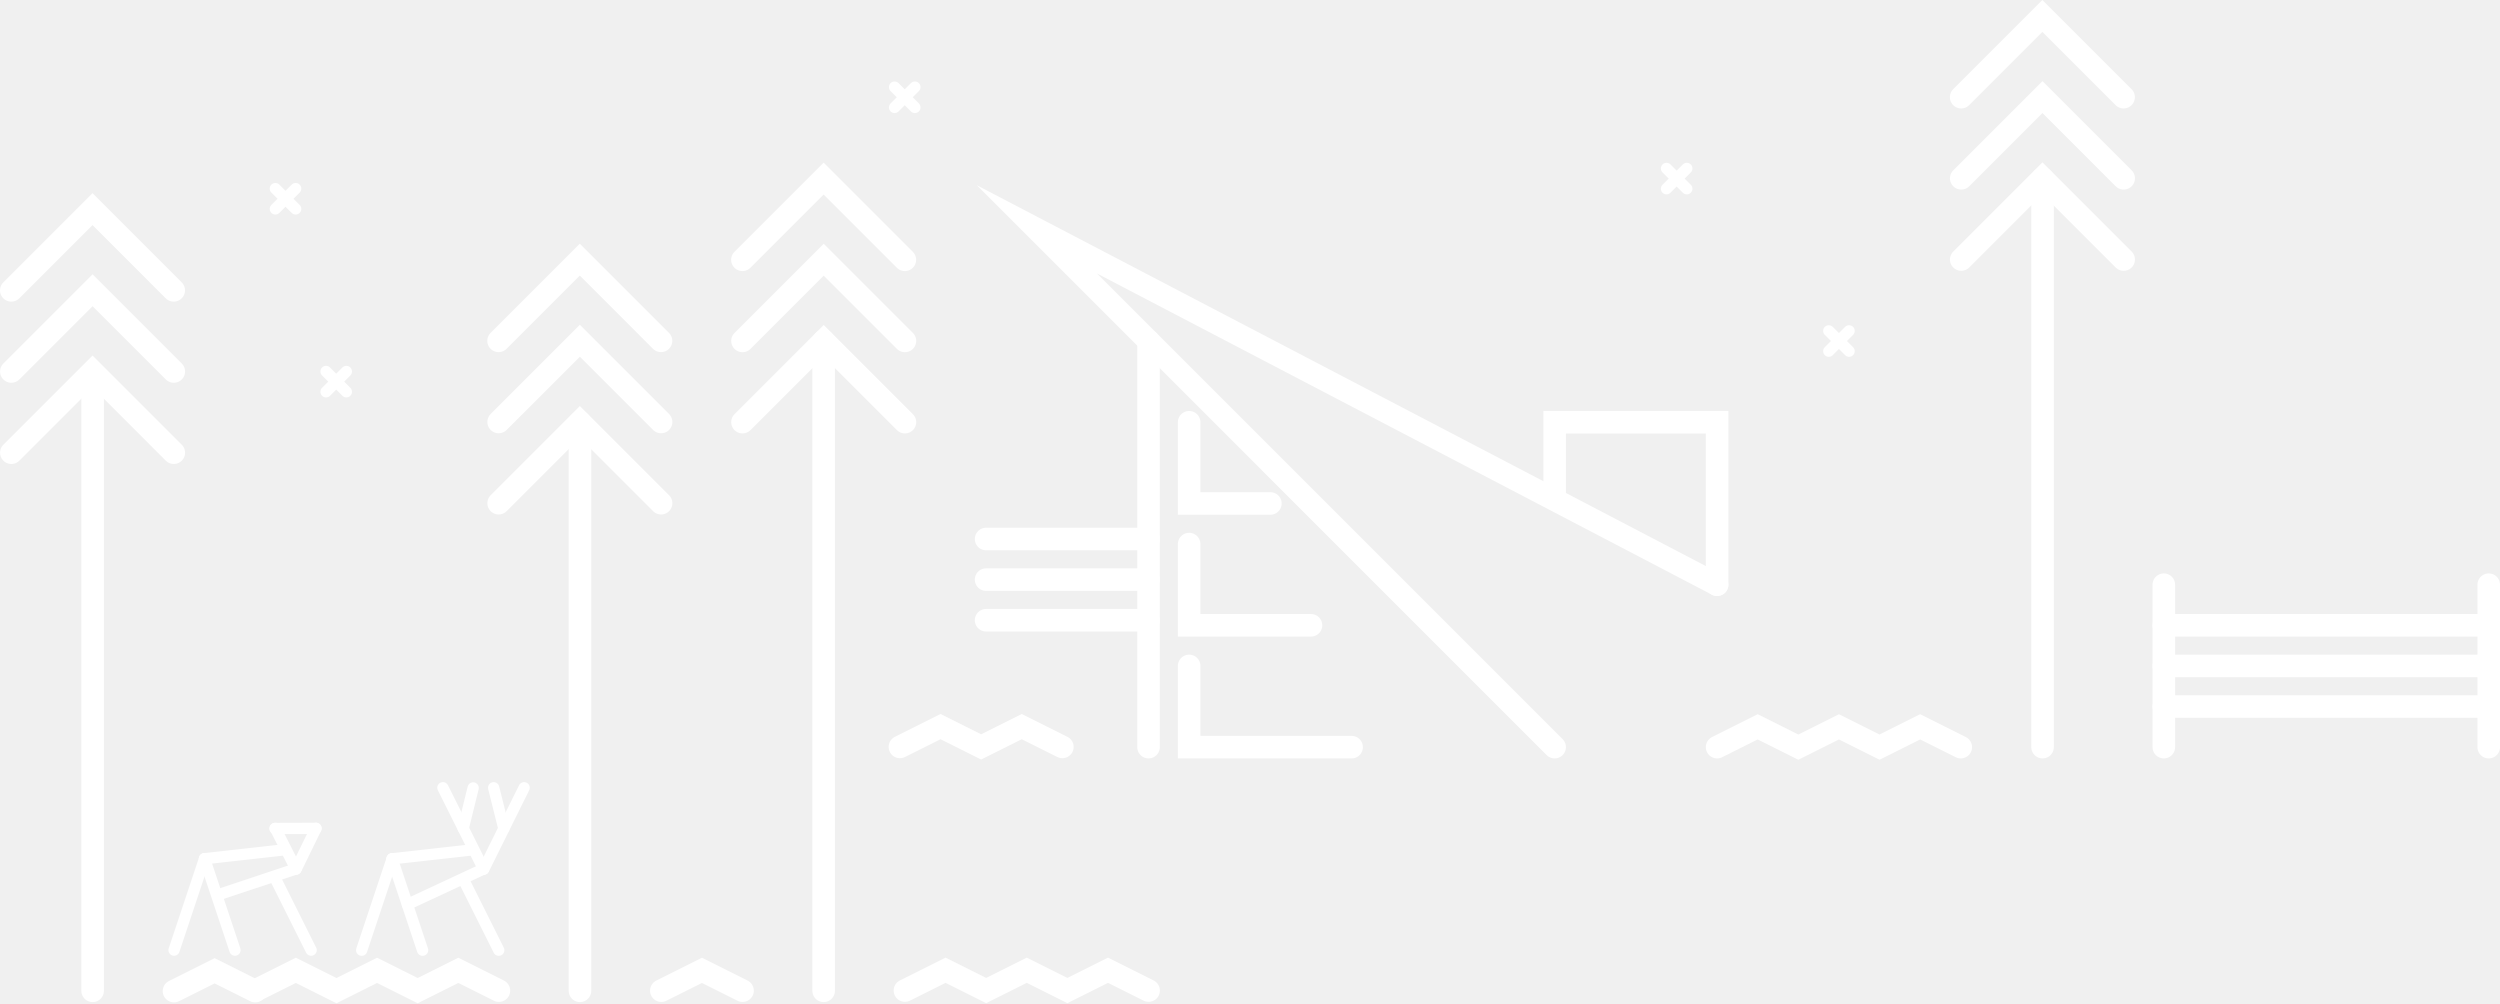
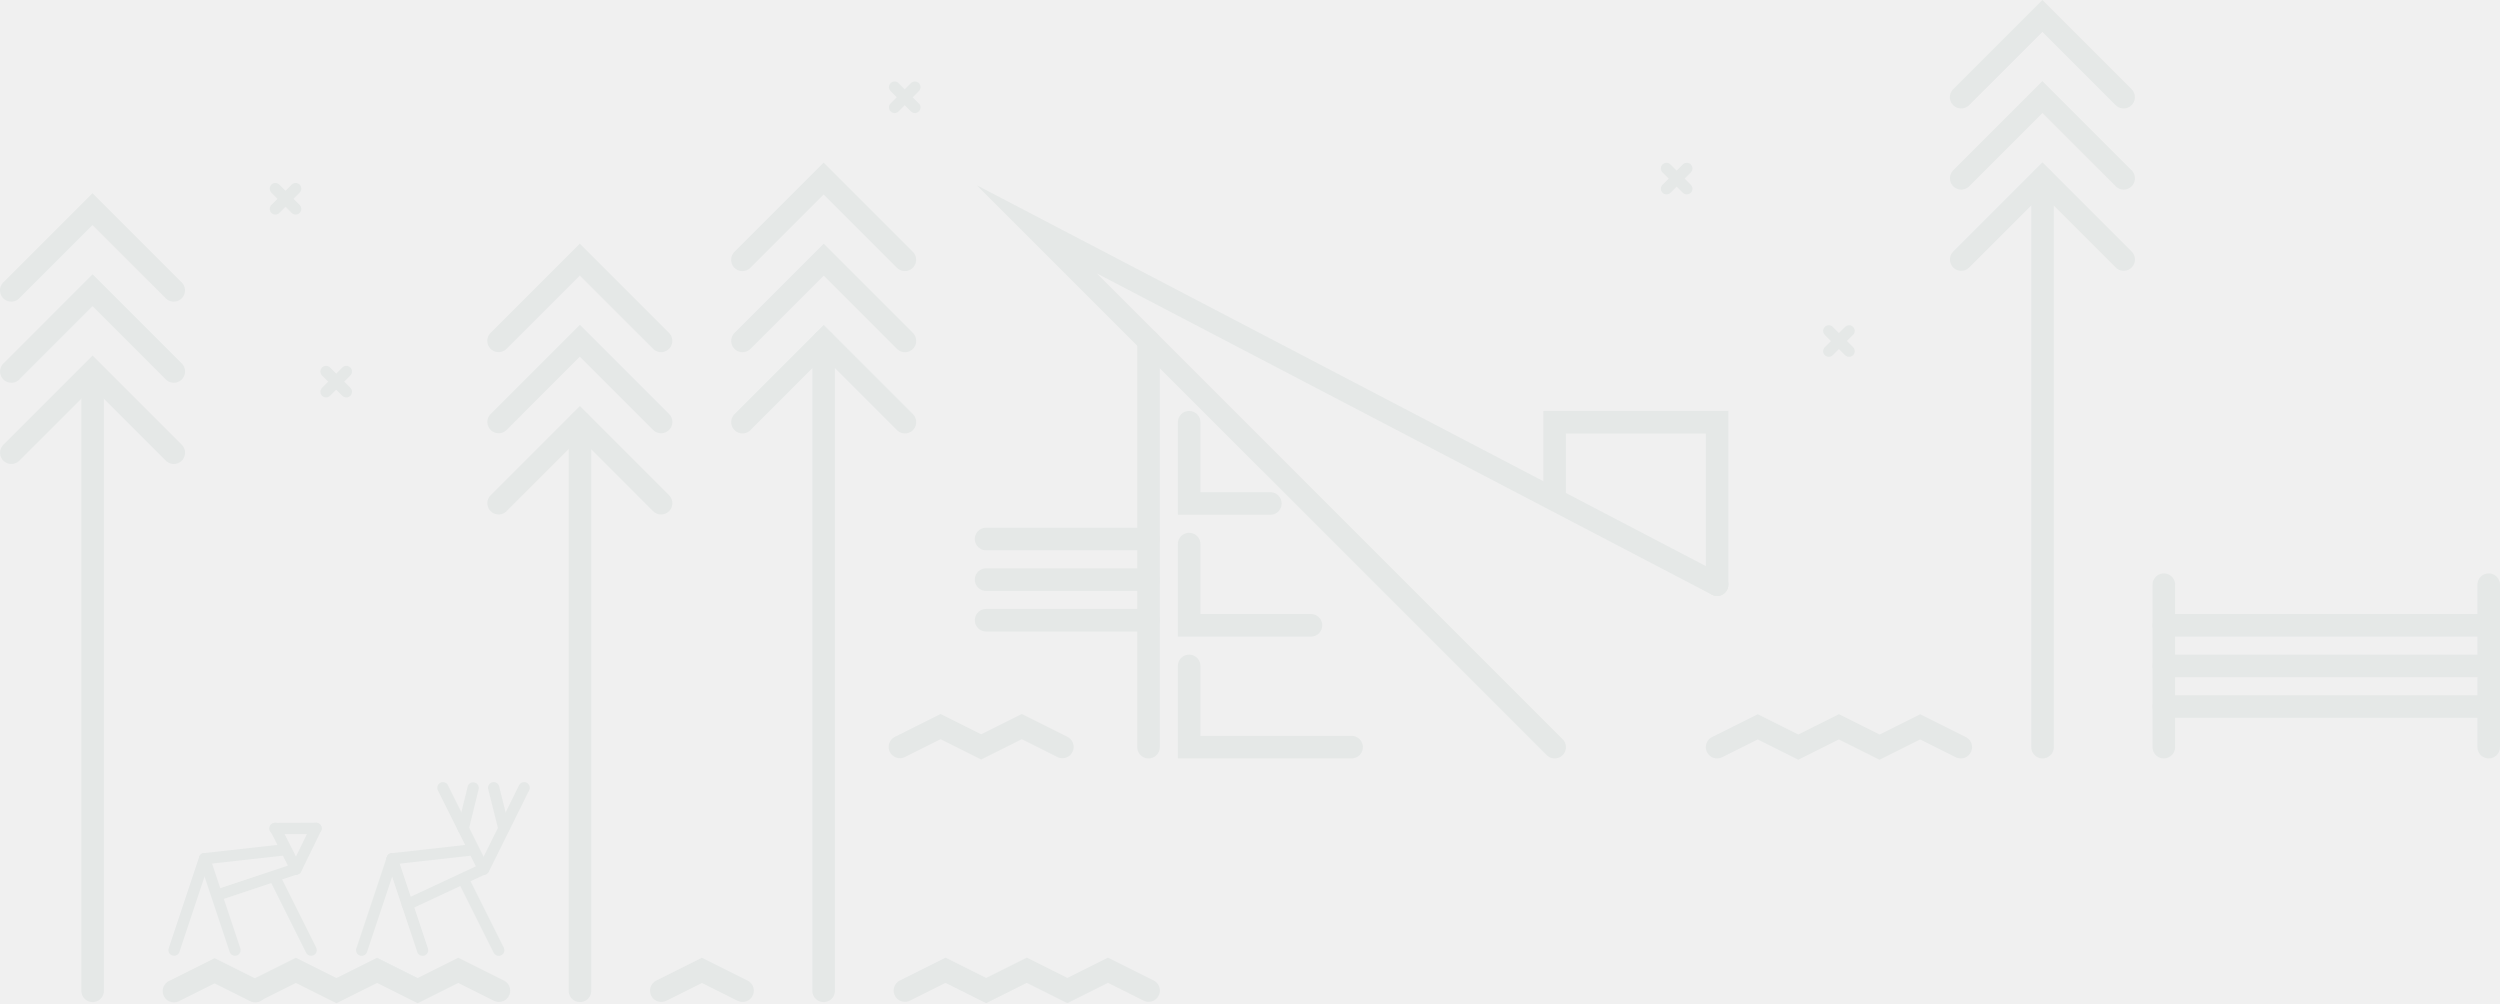
- <svg xmlns="http://www.w3.org/2000/svg" viewBox="0 0 4432.221 1778.66">
-   <polyline points="1316.221 460.595 1460.221 316.595 1604.221 460.595" style="fill:none;stroke:#fff;stroke-linecap:round;stroke-miterlimit:10;stroke-width:40px" />
-   <polyline points="1316.339 604.419 1460.339 460.419 1604.339 604.419" style="fill:none;stroke:#fff;stroke-linecap:round;stroke-miterlimit:10;stroke-width:40px" />
-   <polyline points="1316.339 748.419 1460.339 604.419 1604.339 748.419" style="fill:none;stroke:#fff;stroke-linecap:round;stroke-miterlimit:10;stroke-width:40px" />
-   <polyline points="883.917 604.284 1027.917 460.284 1171.917 604.284" style="fill:none;stroke:#fff;stroke-linecap:round;stroke-miterlimit:10;stroke-width:40px" />
-   <polyline points="884.035 748.109 1028.035 604.109 1172.035 748.109" style="fill:none;stroke:#fff;stroke-linecap:round;stroke-miterlimit:10;stroke-width:40px" />
-   <polyline points="884.035 892.109 1028.035 748.109 1172.035 892.109" style="fill:none;stroke:#fff;stroke-linecap:round;stroke-miterlimit:10;stroke-width:40px" />
-   <line x1="2036.221" y1="604.595" x2="2036.221" y2="1324.595" style="fill:none;stroke:#fff;stroke-linecap:round;stroke-miterlimit:10;stroke-width:40px" />
-   <polyline points="3044.221 1036.595 1838.221 406.595 2756.221 1324.595" style="fill:none;stroke:#fff;stroke-linecap:round;stroke-miterlimit:10;stroke-width:40px" />
-   <polyline points="3044.221 1036.595 3044.221 748.595 2756.221 748.595 2756.221 874.595" style="fill:none;stroke:#fff;stroke-linecap:round;stroke-miterlimit:10;stroke-width:40px" />
-   <line x1="2036.221" y1="1099.595" x2="1748.221" y2="1099.595" style="fill:none;stroke:#fff;stroke-linecap:round;stroke-miterlimit:10;stroke-width:40px" />
-   <line x1="2036.221" y1="1027.595" x2="1748.221" y2="1027.595" style="fill:none;stroke:#fff;stroke-linecap:round;stroke-miterlimit:10;stroke-width:40px" />
-   <line x1="2036.221" y1="955.595" x2="1748.221" y2="955.595" style="fill:none;stroke:#fff;stroke-linecap:round;stroke-miterlimit:10;stroke-width:40px" />
-   <polyline points="2252.221 892.595 2108.221 892.595 2108.221 748.595" style="fill:none;stroke:#fff;stroke-linecap:round;stroke-miterlimit:10;stroke-width:40px" />
-   <polyline points="2324.221 1108.595 2108.221 1108.595 2108.221 964.595" style="fill:none;stroke:#fff;stroke-linecap:round;stroke-miterlimit:10;stroke-width:40px" />
-   <polyline points="2396.221 1324.595 2108.221 1324.595 2108.221 1180.595" style="fill:none;stroke:#fff;stroke-linecap:round;stroke-miterlimit:10;stroke-width:40px" />
-   <polyline points="3476.221 1324.595 3404.221 1288.595 3332.221 1324.595 3260.221 1288.595 3188.221 1324.595 3116.221 1288.595 3044.221 1324.595" style="fill:none;stroke:#fff;stroke-linecap:round;stroke-miterlimit:10;stroke-width:40px" />
-   <polyline points="2036.34 1756.13 1964.34 1720.13 1892.34 1756.13 1820.34 1720.13 1748.34 1756.13 1676.34 1720.13 1604.34 1756.13" style="fill:none;stroke:#fff;stroke-linecap:round;stroke-miterlimit:10;stroke-width:40px" />
-   <line x1="1460.221" y1="604.595" x2="1460.221" y2="1756.595" style="fill:none;stroke:#fff;stroke-linecap:round;stroke-miterlimit:10;stroke-width:40px" />
-   <line x1="1028.221" y1="748.595" x2="1028.221" y2="1756.595" style="fill:none;stroke:#fff;stroke-linecap:round;stroke-miterlimit:10;stroke-width:40px" />
-   <polyline points="884.495 1756.299 812.495 1720.299 740.495 1756.299 668.495 1720.299 596.495 1756.299 524.495 1720.299 452.495 1756.299" style="fill:none;stroke:#fff;stroke-linecap:round;stroke-miterlimit:10;stroke-width:40px" />
-   <polyline points="1316.453 1756.339 1244.453 1720.339 1172.453 1756.339" style="fill:none;stroke:#fff;stroke-linecap:round;stroke-miterlimit:10;stroke-width:40px" />
-   <line x1="3242.221" y1="586.595" x2="3278.221" y2="622.595" style="fill:none;stroke:#fff;stroke-linecap:round;stroke-miterlimit:10;stroke-width:20px" />
-   <line x1="3242.221" y1="622.595" x2="3278.221" y2="586.595" style="fill:none;stroke:#fff;stroke-linecap:round;stroke-miterlimit:10;stroke-width:20px" />
-   <line x1="1585.988" y1="154.448" x2="1621.988" y2="190.448" style="fill:none;stroke:#fff;stroke-linecap:round;stroke-miterlimit:10;stroke-width:20px" />
-   <line x1="1585.988" y1="190.448" x2="1621.988" y2="154.448" style="fill:none;stroke:#fff;stroke-linecap:round;stroke-miterlimit:10;stroke-width:20px" />
-   <line x1="578.049" y1="658.601" x2="614.049" y2="694.601" style="fill:none;stroke:#fff;stroke-linecap:round;stroke-miterlimit:10;stroke-width:20px" />
-   <line x1="578.049" y1="694.601" x2="614.049" y2="658.601" style="fill:none;stroke:#fff;stroke-linecap:round;stroke-miterlimit:10;stroke-width:20px" />
-   <line x1="2954.523" y1="298.619" x2="2990.523" y2="334.619" style="fill:none;stroke:#fff;stroke-linecap:round;stroke-miterlimit:10;stroke-width:20px" />
-   <line x1="2954.523" y1="334.619" x2="2990.523" y2="298.619" style="fill:none;stroke:#fff;stroke-linecap:round;stroke-miterlimit:10;stroke-width:20px" />
-   <polyline points="1883.467 1324.199 1811.467 1288.199 1739.467 1324.199 1667.467 1288.199 1595.467 1324.199" style="fill:none;stroke:#fff;stroke-linecap:round;stroke-miterlimit:10;stroke-width:40px" />
-   <polyline points="3476.917 172.284 3620.917 28.284 3764.917 172.284" style="fill:none;stroke:#fff;stroke-linecap:round;stroke-miterlimit:10;stroke-width:40px" />
-   <polyline points="3477.035 316.109 3621.035 172.109 3765.035 316.109" style="fill:none;stroke:#fff;stroke-linecap:round;stroke-miterlimit:10;stroke-width:40px" />
-   <polyline points="3477.035 460.109 3621.035 316.109 3765.035 460.109" style="fill:none;stroke:#fff;stroke-linecap:round;stroke-miterlimit:10;stroke-width:40px" />
-   <line x1="3621.221" y1="316.595" x2="3621.221" y2="1324.595" style="fill:none;stroke:#fff;stroke-linecap:round;stroke-miterlimit:10;stroke-width:40px" />
-   <line x1="3836.221" y1="1036.595" x2="3836.221" y2="1324.595" style="fill:none;stroke:#fff;stroke-linecap:round;stroke-miterlimit:10;stroke-width:40px" />
-   <line x1="3836.221" y1="1252.595" x2="4412.221" y2="1252.595" style="fill:none;stroke:#fff;stroke-linecap:round;stroke-miterlimit:10;stroke-width:40px" />
-   <line x1="3836.221" y1="1180.595" x2="4412.221" y2="1180.595" style="fill:none;stroke:#fff;stroke-linecap:round;stroke-miterlimit:10;stroke-width:40px" />
-   <line x1="3836.221" y1="1108.595" x2="4412.221" y2="1108.595" style="fill:none;stroke:#fff;stroke-linecap:round;stroke-miterlimit:10;stroke-width:40px" />
-   <line x1="4412.221" y1="1036.595" x2="4412.221" y2="1324.595" style="fill:none;stroke:#fff;stroke-linecap:round;stroke-miterlimit:10;stroke-width:40px" />
-   <line x1="857.562" y1="1541.088" x2="929.221" y2="1396.595" style="fill:none;stroke:#fff;stroke-linecap:round;stroke-miterlimit:10;stroke-width:20px" />
-   <line x1="857.221" y1="1540.595" x2="785.221" y2="1396.595" style="fill:none;stroke:#fff;stroke-linecap:round;stroke-miterlimit:10;stroke-width:20px" />
-   <line x1="893.221" y1="1468.595" x2="875.221" y2="1396.595" style="fill:none;stroke:#fff;stroke-linecap:round;stroke-miterlimit:10;stroke-width:20px" />
-   <line x1="821.221" y1="1468.595" x2="838.847" y2="1396.926" style="fill:none;stroke:#fff;stroke-linecap:round;stroke-miterlimit:10;stroke-width:20px" />
-   <line x1="836.155" y1="1506.845" x2="695.221" y2="1522.595" style="fill:none;stroke:#fff;stroke-linecap:round;stroke-miterlimit:10;stroke-width:20px" />
-   <line x1="857.221" y1="1540.595" x2="722.221" y2="1603.595" style="fill:none;stroke:#fff;stroke-linecap:round;stroke-miterlimit:10;stroke-width:20px" />
-   <line x1="641.221" y1="1684.595" x2="695.221" y2="1522.595" style="fill:none;stroke:#fff;stroke-linecap:round;stroke-miterlimit:10;stroke-width:20px" />
-   <line x1="749.221" y1="1684.595" x2="695.221" y2="1522.595" style="fill:none;stroke:#fff;stroke-linecap:round;stroke-miterlimit:10;stroke-width:20px" />
-   <line x1="884.221" y1="1684.595" x2="821.221" y2="1558.595" style="fill:none;stroke:#fff;stroke-linecap:round;stroke-miterlimit:10;stroke-width:20px" />
-   <line x1="524.929" y1="1540.951" x2="560.221" y2="1468.595" style="fill:none;stroke:#fff;stroke-linecap:round;stroke-miterlimit:10;stroke-width:20px" />
-   <line x1="524.588" y1="1540.458" x2="488.221" y2="1468.595" style="fill:none;stroke:#fff;stroke-linecap:round;stroke-miterlimit:10;stroke-width:20px" />
-   <line x1="503.522" y1="1506.708" x2="362.588" y2="1522.458" style="fill:none;stroke:#fff;stroke-linecap:round;stroke-miterlimit:10;stroke-width:20px" />
-   <line x1="524.588" y1="1540.458" x2="389.221" y2="1585.595" style="fill:none;stroke:#fff;stroke-linecap:round;stroke-miterlimit:10;stroke-width:20px" />
-   <line x1="308.588" y1="1684.458" x2="362.588" y2="1522.458" style="fill:none;stroke:#fff;stroke-linecap:round;stroke-miterlimit:10;stroke-width:20px" />
-   <line x1="416.588" y1="1684.458" x2="362.588" y2="1522.458" style="fill:none;stroke:#fff;stroke-linecap:round;stroke-miterlimit:10;stroke-width:20px" />
-   <line x1="551.588" y1="1684.458" x2="488.588" y2="1558.458" style="fill:none;stroke:#fff;stroke-linecap:round;stroke-miterlimit:10;stroke-width:20px" />
-   <line x1="560.221" y1="1468.595" x2="487.374" y2="1468.819" style="fill:none;stroke:#fff;stroke-linecap:round;stroke-miterlimit:10;stroke-width:20px" />
-   <line x1="164.221" y1="676.595" x2="164.221" y2="1756.595" style="fill:none;stroke:#fff;stroke-linecap:round;stroke-miterlimit:10;stroke-width:40px" />
-   <polyline points="20 514.766 164 370.766 308 514.766" style="fill:none;stroke:#fff;stroke-linecap:round;stroke-miterlimit:10;stroke-width:40px" />
-   <polyline points="20.118 658.59 164.118 514.59 308.118 658.59" style="fill:none;stroke:#fff;stroke-linecap:round;stroke-miterlimit:10;stroke-width:40px" />
-   <polyline points="20.118 802.59 164.118 658.59 308.118 802.59" style="fill:none;stroke:#fff;stroke-linecap:round;stroke-miterlimit:10;stroke-width:40px" />
-   <polyline points="452.464 1757.086 380.464 1721.086 308.464 1757.086" style="fill:none;stroke:#fff;stroke-linecap:round;stroke-miterlimit:10;stroke-width:40px" />
-   <line x1="488.178" y1="334.382" x2="524.178" y2="370.382" style="fill:none;stroke:#fff;stroke-linecap:round;stroke-miterlimit:10;stroke-width:20px" />
-   <line x1="488.178" y1="370.382" x2="524.178" y2="334.382" style="fill:none;stroke:#fff;stroke-linecap:round;stroke-miterlimit:10;stroke-width:20px" />
+ <svg xmlns="http://www.w3.org/2000/svg" id="a" viewBox="0 0 4432.221 1778.66">
+   <polyline points="1316.221 460.595 1460.221 316.595 1604.221 460.595" style="fill:none; stroke:#e5e8e7; stroke-linecap:round; stroke-miterlimit:10; stroke-width:40px;" />
+   <polyline points="1316.339 604.419 1460.339 460.419 1604.339 604.419" style="fill:none; stroke:#e5e8e7; stroke-linecap:round; stroke-miterlimit:10; stroke-width:40px;" />
+   <polyline points="1316.339 748.419 1460.339 604.419 1604.339 748.419" style="fill:none; stroke:#e5e8e7; stroke-linecap:round; stroke-miterlimit:10; stroke-width:40px;" />
+   <polyline points="883.917 604.284 1027.917 460.284 1171.917 604.284" style="fill:none; stroke:#e5e8e7; stroke-linecap:round; stroke-miterlimit:10; stroke-width:40px;" />
+   <polyline points="884.035 748.109 1028.035 604.109 1172.035 748.109" style="fill:none; stroke:#e5e8e7; stroke-linecap:round; stroke-miterlimit:10; stroke-width:40px;" />
+   <polyline points="884.035 892.109 1028.035 748.109 1172.035 892.109" style="fill:none; stroke:#e5e8e7; stroke-linecap:round; stroke-miterlimit:10; stroke-width:40px;" />
+   <line x1="2036.221" y1="604.595" x2="2036.221" y2="1324.595" style="fill:none; stroke:#e5e8e7; stroke-linecap:round; stroke-miterlimit:10; stroke-width:40px;" />
+   <polyline points="3044.221 1036.595 1838.221 406.595 2756.221 1324.595" style="fill:none; stroke:#e5e8e7; stroke-linecap:round; stroke-miterlimit:10; stroke-width:40px;" />
+   <polyline points="3044.221 1036.595 3044.221 748.595 2756.221 748.595 2756.221 874.595" style="fill:none; stroke:#e5e8e7; stroke-linecap:round; stroke-miterlimit:10; stroke-width:40px;" />
+   <line x1="2036.221" y1="1099.595" x2="1748.221" y2="1099.595" style="fill:none; stroke:#e5e8e7; stroke-linecap:round; stroke-miterlimit:10; stroke-width:40px;" />
+   <line x1="2036.221" y1="1027.595" x2="1748.221" y2="1027.595" style="fill:none; stroke:#e5e8e7; stroke-linecap:round; stroke-miterlimit:10; stroke-width:40px;" />
+   <line x1="2036.221" y1="955.595" x2="1748.221" y2="955.595" style="fill:none; stroke:#e5e8e7; stroke-linecap:round; stroke-miterlimit:10; stroke-width:40px;" />
+   <polyline points="2252.221 892.595 2108.221 892.595 2108.221 748.595" style="fill:none; stroke:#e5e8e7; stroke-linecap:round; stroke-miterlimit:10; stroke-width:40px;" />
+   <polyline points="2324.221 1108.595 2108.221 1108.595 2108.221 964.595" style="fill:none; stroke:#e5e8e7; stroke-linecap:round; stroke-miterlimit:10; stroke-width:40px;" />
+   <polyline points="2396.221 1324.595 2108.221 1324.595 2108.221 1180.595" style="fill:none; stroke:#e5e8e7; stroke-linecap:round; stroke-miterlimit:10; stroke-width:40px;" />
+   <polyline points="3476.221 1324.595 3404.221 1288.595 3332.221 1324.595 3260.221 1288.595 3188.221 1324.595 3116.221 1288.595 3044.221 1324.595" style="fill:none; stroke:#e5e8e7; stroke-linecap:round; stroke-miterlimit:10; stroke-width:40px;" />
+   <polyline points="2036.34 1756.13 1964.34 1720.13 1892.34 1756.13 1820.34 1720.13 1748.34 1756.13 1676.34 1720.13 1604.34 1756.13" style="fill:none; stroke:#e5e8e7; stroke-linecap:round; stroke-miterlimit:10; stroke-width:40px;" />
+   <line x1="1460.221" y1="604.595" x2="1460.221" y2="1756.595" style="fill:none; stroke:#e5e8e7; stroke-linecap:round; stroke-miterlimit:10; stroke-width:40px;" />
+   <line x1="1028.221" y1="748.595" x2="1028.221" y2="1756.595" style="fill:none; stroke:#e5e8e7; stroke-linecap:round; stroke-miterlimit:10; stroke-width:40px;" />
+   <polyline points="884.495 1756.299 812.495 1720.299 740.495 1756.299 668.495 1720.299 596.495 1756.299 524.495 1720.299 452.495 1756.299" style="fill:none; stroke:#e5e8e7; stroke-linecap:round; stroke-miterlimit:10; stroke-width:40px;" />
+   <polyline points="1316.453 1756.339 1244.453 1720.339 1172.453 1756.339" style="fill:none; stroke:#e5e8e7; stroke-linecap:round; stroke-miterlimit:10; stroke-width:40px;" />
+   <line x1="3242.221" y1="586.595" x2="3278.221" y2="622.595" style="fill:none; stroke:#e5e8e7; stroke-linecap:round; stroke-miterlimit:10; stroke-width:20px;" />
+   <line x1="3242.221" y1="622.595" x2="3278.221" y2="586.595" style="fill:none; stroke:#e5e8e7; stroke-linecap:round; stroke-miterlimit:10; stroke-width:20px;" />
+   <line x1="1585.988" y1="154.448" x2="1621.988" y2="190.448" style="fill:none; stroke:#e5e8e7; stroke-linecap:round; stroke-miterlimit:10; stroke-width:20px;" />
+   <line x1="1585.988" y1="190.448" x2="1621.988" y2="154.448" style="fill:none; stroke:#e5e8e7; stroke-linecap:round; stroke-miterlimit:10; stroke-width:20px;" />
+   <line x1="578.049" y1="658.601" x2="614.049" y2="694.601" style="fill:none; stroke:#e5e8e7; stroke-linecap:round; stroke-miterlimit:10; stroke-width:20px;" />
+   <line x1="578.049" y1="694.601" x2="614.049" y2="658.601" style="fill:none; stroke:#e5e8e7; stroke-linecap:round; stroke-miterlimit:10; stroke-width:20px;" />
+   <line x1="2954.523" y1="298.619" x2="2990.523" y2="334.619" style="fill:none; stroke:#e5e8e7; stroke-linecap:round; stroke-miterlimit:10; stroke-width:20px;" />
+   <line x1="2954.523" y1="334.619" x2="2990.523" y2="298.619" style="fill:none; stroke:#e5e8e7; stroke-linecap:round; stroke-miterlimit:10; stroke-width:20px;" />
+   <polyline points="1883.467 1324.199 1811.467 1288.199 1739.467 1324.199 1667.467 1288.199 1595.467 1324.199" style="fill:none; stroke:#e5e8e7; stroke-linecap:round; stroke-miterlimit:10; stroke-width:40px;" />
+   <polyline points="3476.917 172.284 3620.917 28.284 3764.917 172.284" style="fill:none; stroke:#e5e8e7; stroke-linecap:round; stroke-miterlimit:10; stroke-width:40px;" />
+   <polyline points="3477.035 316.109 3621.035 172.109 3765.035 316.109" style="fill:none; stroke:#e5e8e7; stroke-linecap:round; stroke-miterlimit:10; stroke-width:40px;" />
+   <polyline points="3477.035 460.109 3621.035 316.109 3765.035 460.109" style="fill:none; stroke:#e5e8e7; stroke-linecap:round; stroke-miterlimit:10; stroke-width:40px;" />
+   <line x1="3621.221" y1="316.595" x2="3621.221" y2="1324.595" style="fill:none; stroke:#e5e8e7; stroke-linecap:round; stroke-miterlimit:10; stroke-width:40px;" />
+   <line x1="3836.221" y1="1036.595" x2="3836.221" y2="1324.595" style="fill:none; stroke:#e5e8e7; stroke-linecap:round; stroke-miterlimit:10; stroke-width:40px;" />
+   <line x1="3836.221" y1="1252.595" x2="4412.221" y2="1252.595" style="fill:none; stroke:#e5e8e7; stroke-linecap:round; stroke-miterlimit:10; stroke-width:40px;" />
+   <line x1="3836.221" y1="1180.595" x2="4412.221" y2="1180.595" style="fill:none; stroke:#e5e8e7; stroke-linecap:round; stroke-miterlimit:10; stroke-width:40px;" />
+   <line x1="3836.221" y1="1108.595" x2="4412.221" y2="1108.595" style="fill:none; stroke:#e5e8e7; stroke-linecap:round; stroke-miterlimit:10; stroke-width:40px;" />
+   <line x1="4412.221" y1="1036.595" x2="4412.221" y2="1324.595" style="fill:none; stroke:#e5e8e7; stroke-linecap:round; stroke-miterlimit:10; stroke-width:40px;" />
+   <g>
+     <line x1="857.562" y1="1541.088" x2="929.221" y2="1396.595" style="fill:none; stroke:#e5e8e7; stroke-linecap:round; stroke-miterlimit:10; stroke-width:20px;" />
+     <line x1="857.221" y1="1540.595" x2="785.221" y2="1396.595" style="fill:none; stroke:#e5e8e7; stroke-linecap:round; stroke-miterlimit:10; stroke-width:20px;" />
+     <line x1="893.221" y1="1468.595" x2="875.221" y2="1396.595" style="fill:none; stroke:#e5e8e7; stroke-linecap:round; stroke-miterlimit:10; stroke-width:20px;" />
+     <line x1="821.221" y1="1468.595" x2="838.847" y2="1396.926" style="fill:none; stroke:#e5e8e7; stroke-linecap:round; stroke-miterlimit:10; stroke-width:20px;" />
+     <line x1="836.155" y1="1506.845" x2="695.221" y2="1522.595" style="fill:none; stroke:#e5e8e7; stroke-linecap:round; stroke-miterlimit:10; stroke-width:20px;" />
+     <line x1="857.221" y1="1540.595" x2="722.221" y2="1603.595" style="fill:none; stroke:#e5e8e7; stroke-linecap:round; stroke-miterlimit:10; stroke-width:20px;" />
+     <line x1="641.221" y1="1684.595" x2="695.221" y2="1522.595" style="fill:none; stroke:#e5e8e7; stroke-linecap:round; stroke-miterlimit:10; stroke-width:20px;" />
+     <line x1="749.221" y1="1684.595" x2="695.221" y2="1522.595" style="fill:none; stroke:#e5e8e7; stroke-linecap:round; stroke-miterlimit:10; stroke-width:20px;" />
+     <line x1="884.221" y1="1684.595" x2="821.221" y2="1558.595" style="fill:none; stroke:#e5e8e7; stroke-linecap:round; stroke-miterlimit:10; stroke-width:20px;" />
+   </g>
+   <g>
+     <line x1="524.929" y1="1540.951" x2="560.221" y2="1468.595" style="fill:none; stroke:#e5e8e7; stroke-linecap:round; stroke-miterlimit:10; stroke-width:20px;" />
+     <line x1="524.588" y1="1540.458" x2="488.221" y2="1468.595" style="fill:none; stroke:#e5e8e7; stroke-linecap:round; stroke-miterlimit:10; stroke-width:20px;" />
+     <line x1="503.522" y1="1506.708" x2="362.588" y2="1522.458" style="fill:none; stroke:#e5e8e7; stroke-linecap:round; stroke-miterlimit:10; stroke-width:20px;" />
+     <line x1="524.588" y1="1540.458" x2="389.221" y2="1585.595" style="fill:none; stroke:#e5e8e7; stroke-linecap:round; stroke-miterlimit:10; stroke-width:20px;" />
+     <line x1="308.588" y1="1684.458" x2="362.588" y2="1522.458" style="fill:none; stroke:#e5e8e7; stroke-linecap:round; stroke-miterlimit:10; stroke-width:20px;" />
+     <line x1="416.588" y1="1684.458" x2="362.588" y2="1522.458" style="fill:none; stroke:#e5e8e7; stroke-linecap:round; stroke-miterlimit:10; stroke-width:20px;" />
+     <line x1="551.588" y1="1684.458" x2="488.588" y2="1558.458" style="fill:none; stroke:#e5e8e7; stroke-linecap:round; stroke-miterlimit:10; stroke-width:20px;" />
+     <line x1="560.221" y1="1468.595" x2="487.374" y2="1468.819" style="fill:none; stroke:#e5e8e7; stroke-linecap:round; stroke-miterlimit:10; stroke-width:20px;" />
+   </g>
+   <line x1="164.221" y1="676.595" x2="164.221" y2="1756.595" style="fill:none; stroke:#e5e8e7; stroke-linecap:round; stroke-miterlimit:10; stroke-width:40px;" />
+   <polyline points="20 514.766 164 370.766 308 514.766" style="fill:none; stroke:#e5e8e7; stroke-linecap:round; stroke-miterlimit:10; stroke-width:40px;" />
+   <polyline points="20.118 658.59 164.118 514.59 308.118 658.59" style="fill:none; stroke:#e5e8e7; stroke-linecap:round; stroke-miterlimit:10; stroke-width:40px;" />
+   <polyline points="20.118 802.59 164.118 658.59 308.118 802.59" style="fill:none; stroke:#e5e8e7; stroke-linecap:round; stroke-miterlimit:10; stroke-width:40px;" />
+   <polyline points="452.464 1757.086 380.464 1721.086 308.464 1757.086" style="fill:none; stroke:#e5e8e7; stroke-linecap:round; stroke-miterlimit:10; stroke-width:40px;" />
+   <line x1="488.178" y1="334.382" x2="524.178" y2="370.382" style="fill:none; stroke:#e5e8e7; stroke-linecap:round; stroke-miterlimit:10; stroke-width:20px;" />
+   <line x1="488.178" y1="370.382" x2="524.178" y2="334.382" style="fill:none; stroke:#e5e8e7; stroke-linecap:round; stroke-miterlimit:10; stroke-width:20px;" />
</svg>
